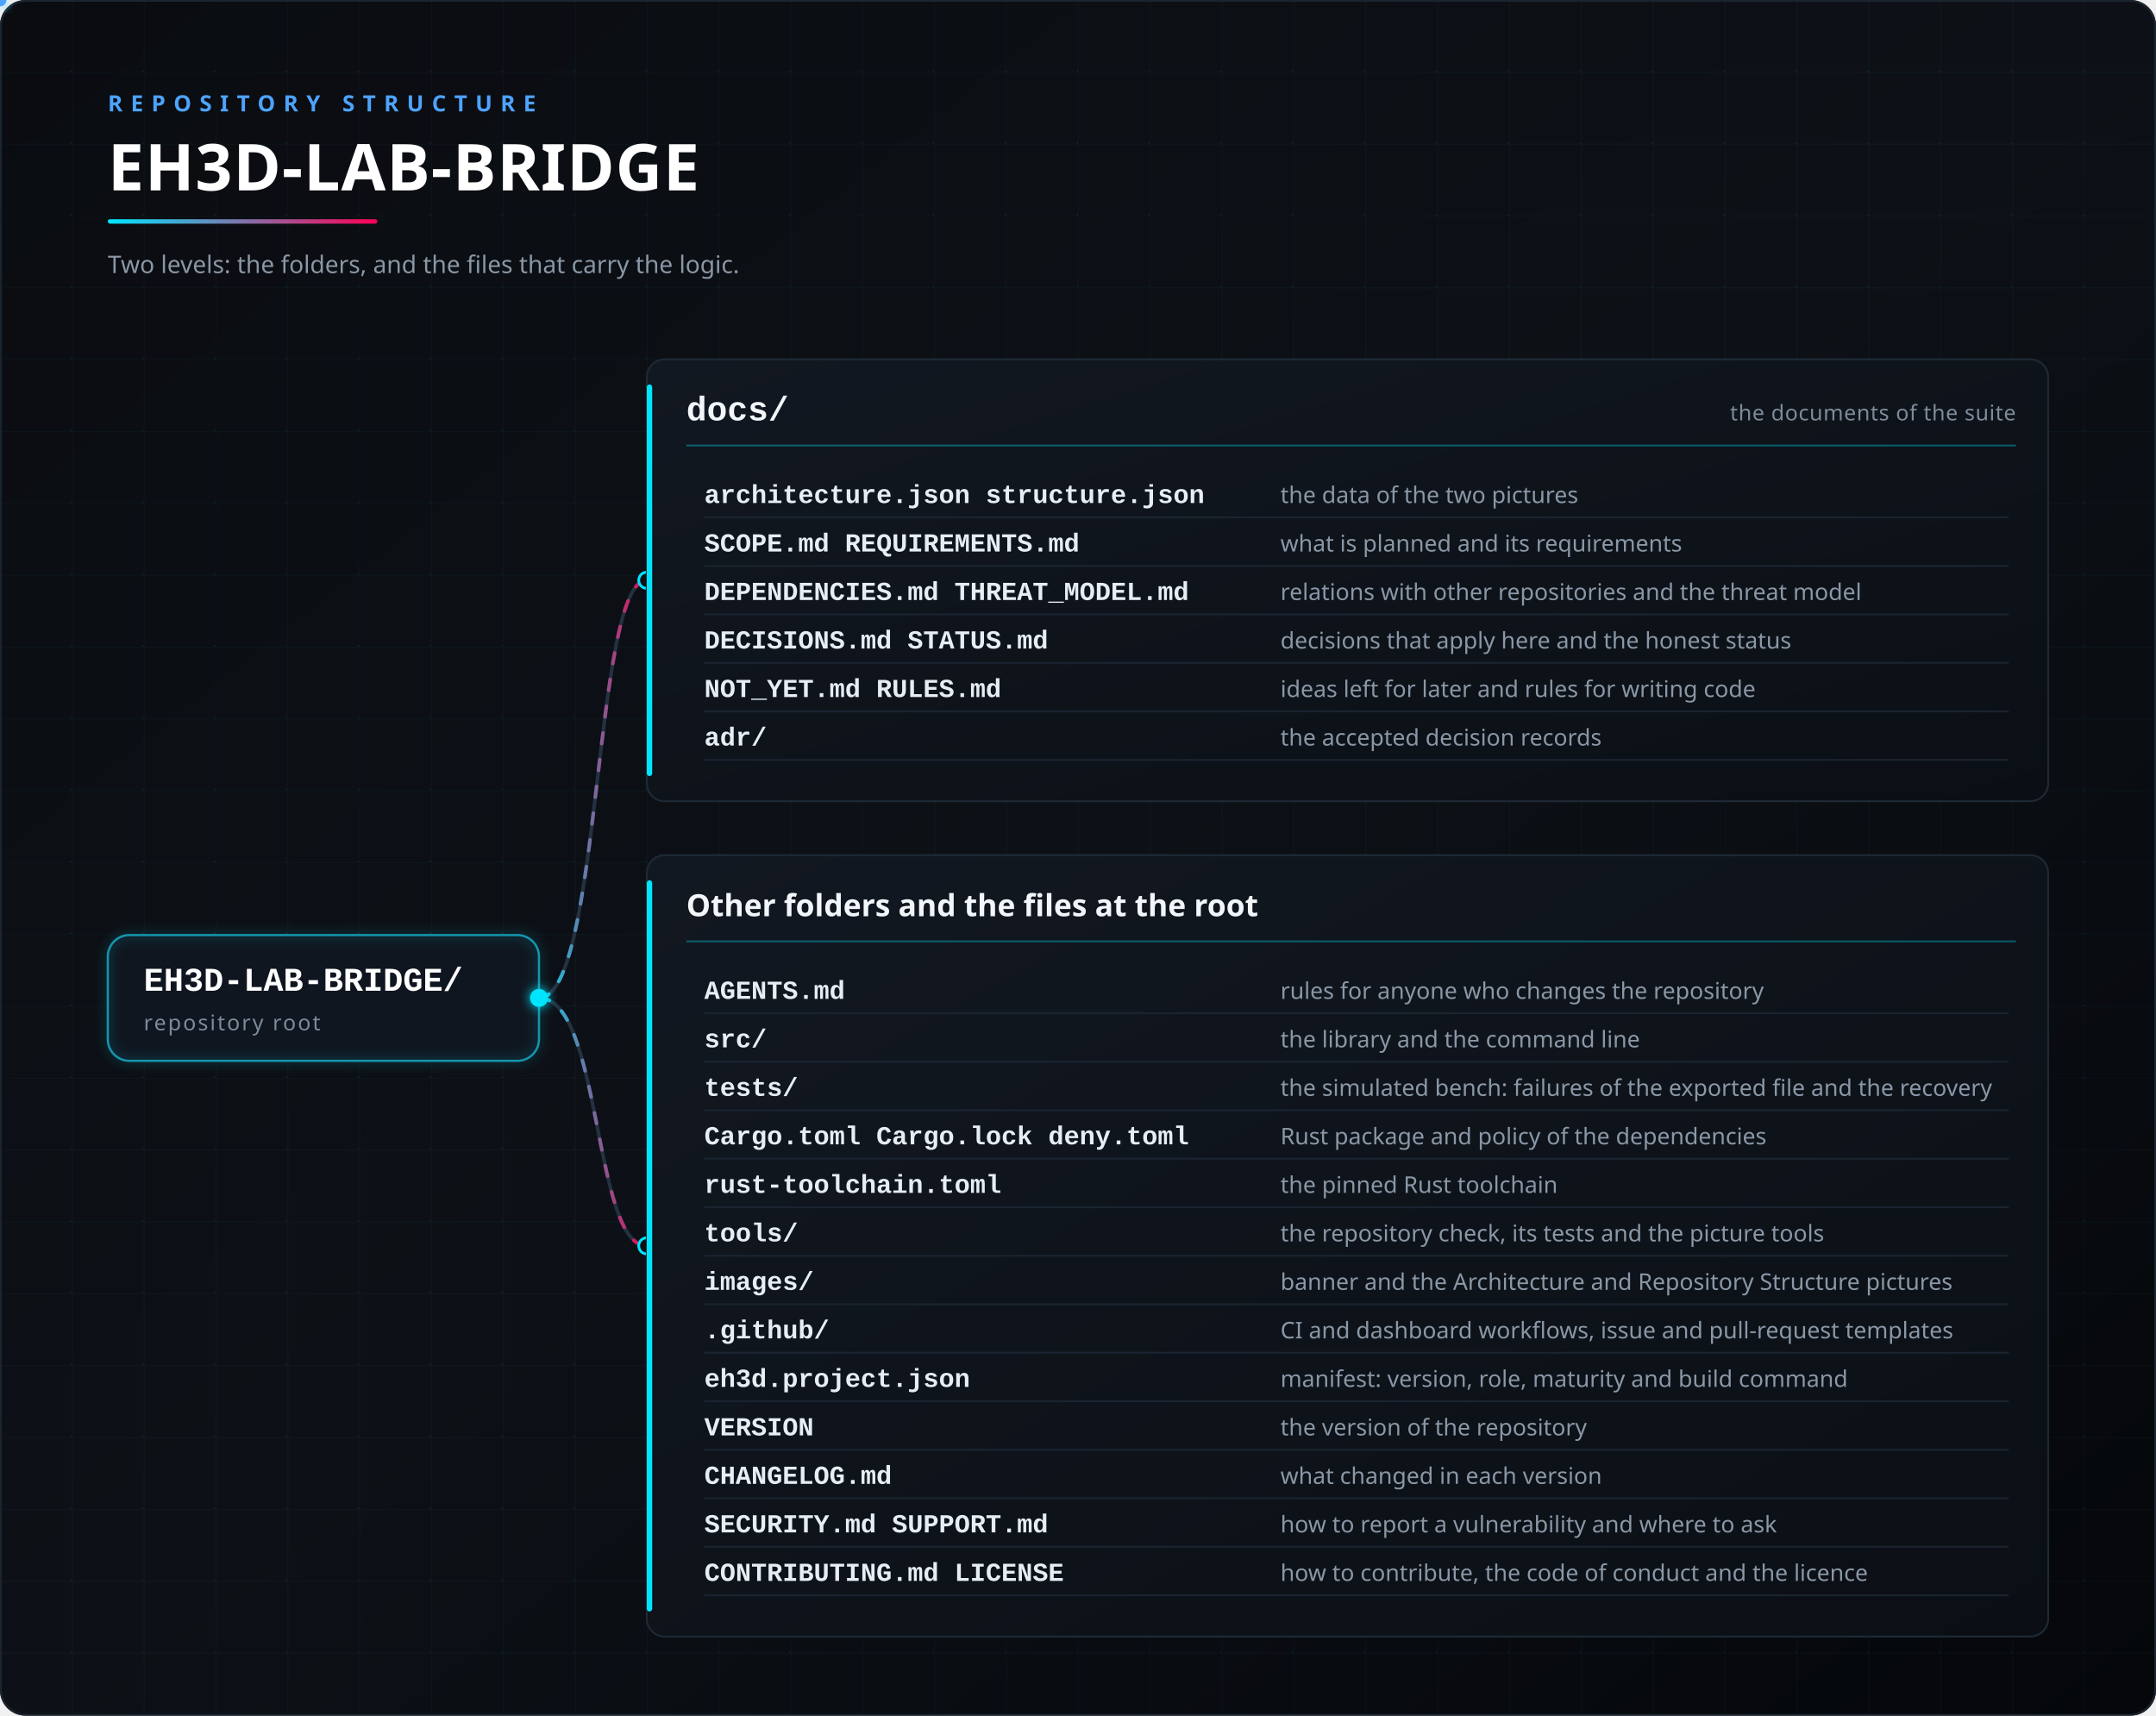
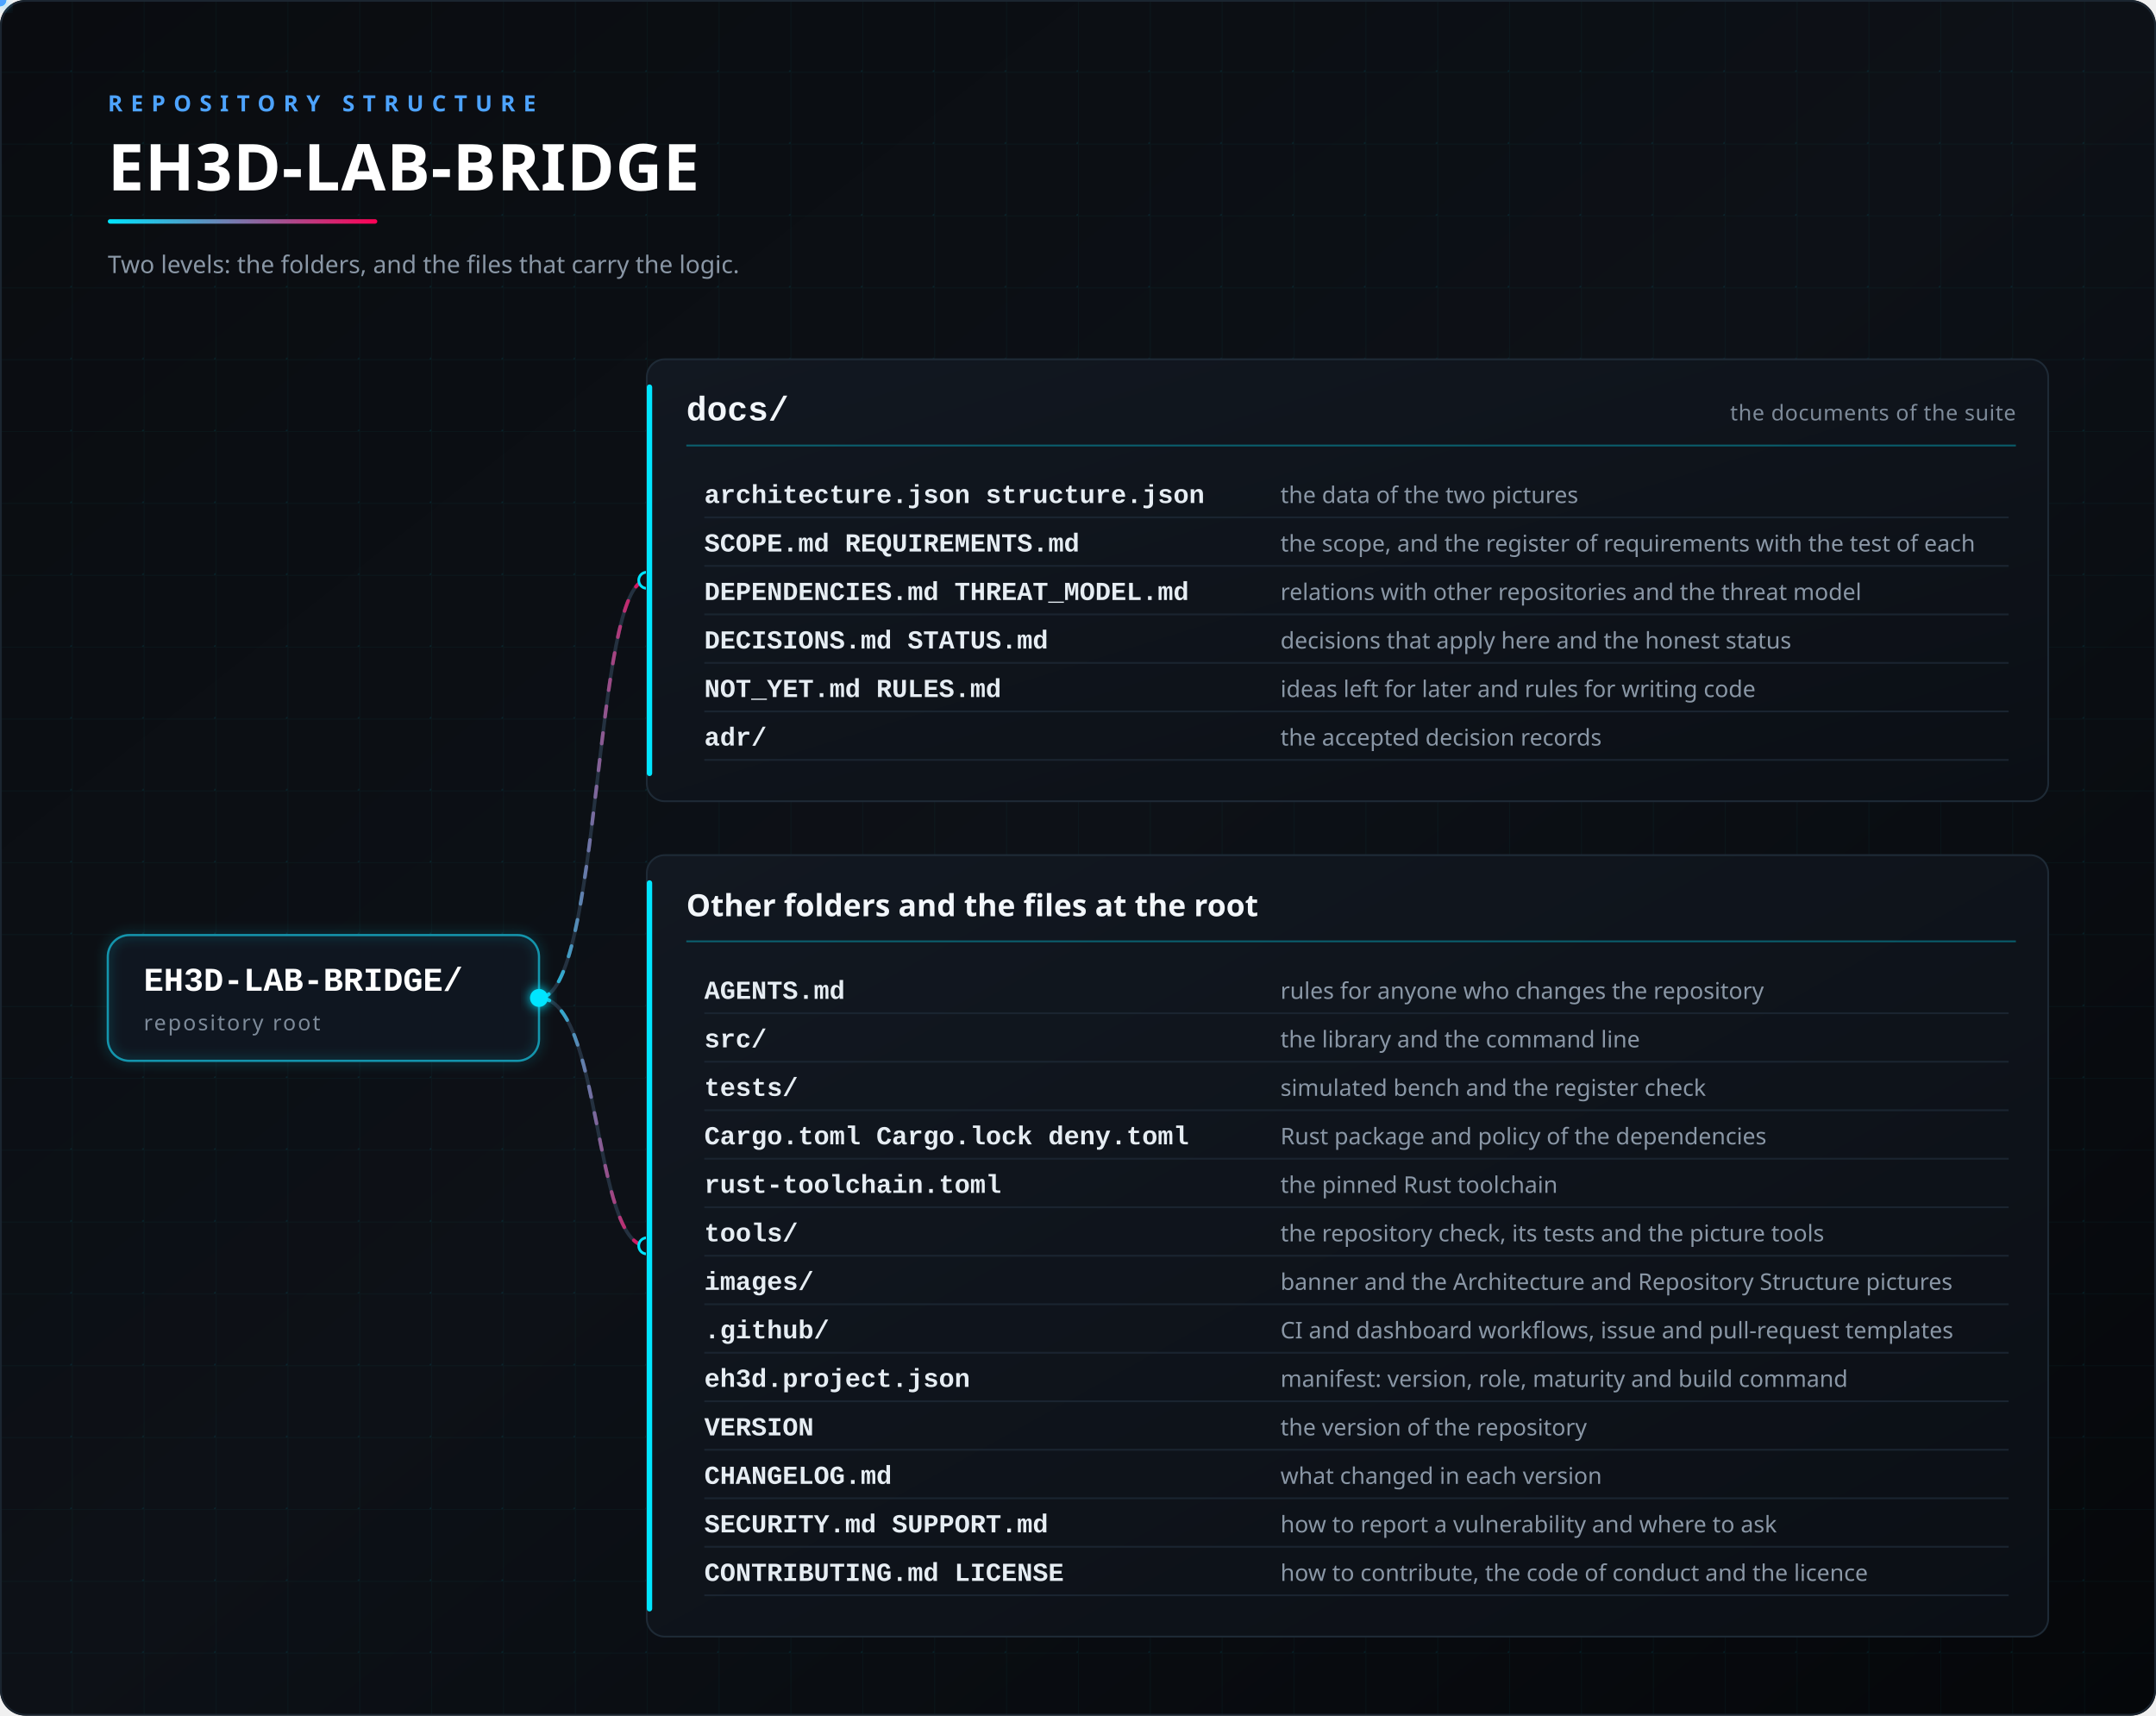
<svg xmlns="http://www.w3.org/2000/svg" viewBox="0 0 1200 955" width="100%" role="img" aria-labelledby="t d">
  <defs>
    <linearGradient id="bg" x1="0" y1="0" x2="1" y2="1">
      <stop offset="0" stop-color="#0A0C10" />
      <stop offset="0.5" stop-color="#0D1117" />
      <stop offset="1" stop-color="#05070A" />
    </linearGradient>
    <linearGradient id="card" x1="0" y1="0" x2="1" y2="1">
      <stop offset="0" stop-color="#121821" />
      <stop offset="1" stop-color="#0B0F15" />
    </linearGradient>
    <linearGradient id="line" x1="0" y1="0" x2="1" y2="0">
      <stop offset="0" stop-color="#00E5FF" />
      <stop offset="1" stop-color="#FF0055" />
    </linearGradient>
    <filter id="glow" x="-50%" y="-50%" width="200%" height="200%">
      <feGaussianBlur stdDeviation="3" result="b" />
      <feMerge>
        <feMergeNode in="b" />
        <feMergeNode in="SourceGraphic" />
      </feMerge>
    </filter>
    <pattern id="grid" width="40" height="40" patternUnits="userSpaceOnUse">
      <path d="M40 0H0V40" fill="none" stroke="#00E5FF" stroke-opacity="0.035" />
      <circle cx="40" cy="40" r="1" fill="#00E5FF" fill-opacity="0.09" />
    </pattern>
  </defs>
  <rect width="1200" height="955" rx="14" fill="url(#bg)" />
  <rect width="1200" height="955" rx="14" fill="url(#grid)" />
  <rect x="0.5" y="0.5" width="1199" height="954" rx="14" fill="none" stroke="#1B2530" />
  <text x="60" y="62" font-family="'Segoe UI','Noto Sans','Noto Sans CJK SC','Microsoft YaHei','Yu Gothic','Helvetica Neue',Helvetica,Arial,sans-serif" font-size="12.5" font-weight="600" fill="#4DA3FF" text-anchor="start" letter-spacing="4.5">REPOSITORY STRUCTURE</text>
  <text x="60" y="106" font-family="'Segoe UI','Noto Sans','Noto Sans CJK SC','Microsoft YaHei','Yu Gothic','Helvetica Neue',Helvetica,Arial,sans-serif" font-size="36" font-weight="700" fill="#FFFFFF" text-anchor="start" letter-spacing="0.5">EH3D-LAB-BRIDGE</text>
  <rect x="60" y="122" width="150" height="2.5" rx="1.25" fill="url(#line)">
    <animate attributeName="width" values="40;150;150" keyTimes="0;0.4;1" dur="3s" repeatCount="indefinite" />
  </rect>
  <text x="60" y="152" font-family="'Segoe UI','Noto Sans','Noto Sans CJK SC','Microsoft YaHei','Yu Gothic','Helvetica Neue',Helvetica,Arial,sans-serif" font-size="13.5" font-weight="400" fill="#8A97A6" text-anchor="start">Two levels: the folders, and the files that carry the logic.</text>
  <path id="c0" d="M300,555.5 C335,555.5 330,323 360,323" fill="none" stroke="#243140" stroke-width="2" />
  <path d="M300,555.5 C335,555.5 330,323 360,323" fill="none" stroke="url(#line)" stroke-width="2" stroke-linecap="round" stroke-dasharray="6 9" opacity="0.9">
    <animate attributeName="stroke-dashoffset" from="0" to="-30" dur="1.6s" repeatCount="indefinite" />
  </path>
  <circle cx="360" cy="323" r="4.5" fill="#0D1117" stroke="#00E5FF" stroke-width="1.5" />
  <path id="c1" d="M300,555.5 C335,555.5 330,693.5 360,693.5" fill="none" stroke="#243140" stroke-width="2" />
  <path d="M300,555.5 C335,555.5 330,693.5 360,693.5" fill="none" stroke="url(#line)" stroke-width="2" stroke-linecap="round" stroke-dasharray="6 9" opacity="0.9">
    <animate attributeName="stroke-dashoffset" from="0" to="-30" dur="1.6s" repeatCount="indefinite" />
  </path>
  <circle cx="360" cy="693.5" r="4.5" fill="#0D1117" stroke="#00E5FF" stroke-width="1.5" />
  <circle r="3.5" fill="#00E5FF" filter="url(#glow)">
    <animateMotion dur="3.4s" repeatCount="indefinite">
      <mpath href="#c0" />
    </animateMotion>
  </circle>
  <circle r="3.5" fill="#4DA3FF" filter="url(#glow)">
    <animateMotion dur="4.2s" repeatCount="indefinite">
      <mpath href="#c1" />
    </animateMotion>
  </circle>
  <rect x="60" y="520.5" width="240" height="70" rx="12" fill="#0F1620" stroke="#2A3A4C" stroke-width="1.2" />
  <rect x="60" y="520.5" width="240" height="70" rx="12" fill="none" stroke="#00E5FF" stroke-opacity="0.5" stroke-width="1.2" filter="url(#glow)">
    <animate attributeName="stroke-opacity" values="0.15;0.6;0.15" dur="3.6s" repeatCount="indefinite" />
  </rect>
  <text x="80" y="551.5" font-family="'JetBrains Mono','Cascadia Code','SFMono-Regular',Consolas,'Liberation Mono',monospace" font-size="18.5" font-weight="700" fill="#FFFFFF" text-anchor="start">EH3D-LAB-BRIDGE/</text>
  <text x="80" y="573.5" font-family="'Segoe UI','Noto Sans','Noto Sans CJK SC','Microsoft YaHei','Yu Gothic','Helvetica Neue',Helvetica,Arial,sans-serif" font-size="12" font-weight="400" fill="#7D8A99" text-anchor="start" letter-spacing="1">repository root</text>
  <circle cx="300" cy="555.5" r="5" fill="#00E5FF" filter="url(#glow)" />
  <rect x="360" y="200" width="780" height="246" rx="10" fill="url(#card)" stroke="#1E2A36" stroke-width="1" />
  <rect x="360" y="214" width="3" height="218" rx="1.5" fill="#00E5FF">
    <animate attributeName="opacity" values="0.55;1;0.55" dur="4s" begin="0s" repeatCount="indefinite" />
  </rect>
  <text x="382" y="234" font-family="'JetBrains Mono','Cascadia Code','SFMono-Regular',Consolas,'Liberation Mono',monospace" font-size="19" font-weight="700" fill="#F2F6FA" text-anchor="start">docs/</text>
  <text x="1122" y="234" font-family="'Segoe UI','Noto Sans','Noto Sans CJK SC','Microsoft YaHei','Yu Gothic','Helvetica Neue',Helvetica,Arial,sans-serif" font-size="12" font-weight="400" fill="#7D8A99" text-anchor="end" letter-spacing="0.3">the documents of the suite</text>
  <line x1="382" y1="248" x2="1122" y2="248" stroke="#00E5FF" stroke-opacity="0.35" stroke-width="1" />
  <text x="392" y="280" font-family="'JetBrains Mono','Cascadia Code','SFMono-Regular',Consolas,'Liberation Mono',monospace" font-size="14.5" font-weight="600" fill="#E6EDF3" text-anchor="start">architecture.json  structure.json</text>
  <text x="712.67" y="280" font-family="'Segoe UI','Noto Sans','Noto Sans CJK SC','Microsoft YaHei','Yu Gothic','Helvetica Neue',Helvetica,Arial,sans-serif" font-size="12.8" font-weight="400" fill="#8A97A6" text-anchor="start">the data of the two pictures</text>
  <line x1="392" y1="288" x2="1118" y2="288" stroke="#1A2430" stroke-width="1" />
  <text x="392" y="307" font-family="'JetBrains Mono','Cascadia Code','SFMono-Regular',Consolas,'Liberation Mono',monospace" font-size="14.5" font-weight="600" fill="#E6EDF3" text-anchor="start">SCOPE.md  REQUIREMENTS.md</text>
-   <text x="712.67" y="307" font-family="'Segoe UI','Noto Sans','Noto Sans CJK SC','Microsoft YaHei','Yu Gothic','Helvetica Neue',Helvetica,Arial,sans-serif" font-size="12.8" font-weight="400" fill="#8A97A6" text-anchor="start">what is planned and its requirements</text>
+   <text x="712.67" y="307" font-family="'Segoe UI','Noto Sans','Noto Sans CJK SC','Microsoft YaHei','Yu Gothic','Helvetica Neue',Helvetica,Arial,sans-serif" font-size="12.8" font-weight="400" fill="#8A97A6" text-anchor="start">the scope, and the register of requirements with the test of each</text>
  <line x1="392" y1="315" x2="1118" y2="315" stroke="#1A2430" stroke-width="1" />
  <text x="392" y="334" font-family="'JetBrains Mono','Cascadia Code','SFMono-Regular',Consolas,'Liberation Mono',monospace" font-size="14.5" font-weight="600" fill="#E6EDF3" text-anchor="start">DEPENDENCIES.md  THREAT_MODEL.md</text>
  <text x="712.67" y="334" font-family="'Segoe UI','Noto Sans','Noto Sans CJK SC','Microsoft YaHei','Yu Gothic','Helvetica Neue',Helvetica,Arial,sans-serif" font-size="12.8" font-weight="400" fill="#8A97A6" text-anchor="start">relations with other repositories and the threat model</text>
  <line x1="392" y1="342" x2="1118" y2="342" stroke="#1A2430" stroke-width="1" />
  <text x="392" y="361" font-family="'JetBrains Mono','Cascadia Code','SFMono-Regular',Consolas,'Liberation Mono',monospace" font-size="14.5" font-weight="600" fill="#E6EDF3" text-anchor="start">DECISIONS.md  STATUS.md</text>
  <text x="712.67" y="361" font-family="'Segoe UI','Noto Sans','Noto Sans CJK SC','Microsoft YaHei','Yu Gothic','Helvetica Neue',Helvetica,Arial,sans-serif" font-size="12.8" font-weight="400" fill="#8A97A6" text-anchor="start">decisions that apply here and the honest status</text>
  <line x1="392" y1="369" x2="1118" y2="369" stroke="#1A2430" stroke-width="1" />
  <text x="392" y="388" font-family="'JetBrains Mono','Cascadia Code','SFMono-Regular',Consolas,'Liberation Mono',monospace" font-size="14.5" font-weight="600" fill="#E6EDF3" text-anchor="start">NOT_YET.md  RULES.md</text>
  <text x="712.67" y="388" font-family="'Segoe UI','Noto Sans','Noto Sans CJK SC','Microsoft YaHei','Yu Gothic','Helvetica Neue',Helvetica,Arial,sans-serif" font-size="12.8" font-weight="400" fill="#8A97A6" text-anchor="start">ideas left for later and rules for writing code</text>
  <line x1="392" y1="396" x2="1118" y2="396" stroke="#1A2430" stroke-width="1" />
  <text x="392" y="415" font-family="'JetBrains Mono','Cascadia Code','SFMono-Regular',Consolas,'Liberation Mono',monospace" font-size="14.5" font-weight="600" fill="#E6EDF3" text-anchor="start">adr/</text>
  <text x="712.67" y="415" font-family="'Segoe UI','Noto Sans','Noto Sans CJK SC','Microsoft YaHei','Yu Gothic','Helvetica Neue',Helvetica,Arial,sans-serif" font-size="12.8" font-weight="400" fill="#8A97A6" text-anchor="start">the accepted decision records</text>
  <line x1="392" y1="423" x2="1118" y2="423" stroke="#1A2430" stroke-width="1" />
  <rect x="360" y="476" width="780" height="435" rx="10" fill="url(#card)" stroke="#1E2A36" stroke-width="1" />
  <rect x="360" y="490" width="3" height="407" rx="1.5" fill="#00E5FF">
    <animate attributeName="opacity" values="0.55;1;0.55" dur="4s" begin="0.6s" repeatCount="indefinite" />
  </rect>
  <text x="382" y="510" font-family="'Segoe UI','Noto Sans','Noto Sans CJK SC','Microsoft YaHei','Yu Gothic','Helvetica Neue',Helvetica,Arial,sans-serif" font-size="17" font-weight="700" fill="#F2F6FA" text-anchor="start">Other folders and the files at the root</text>
  <line x1="382" y1="524" x2="1122" y2="524" stroke="#00E5FF" stroke-opacity="0.35" stroke-width="1" />
  <text x="392" y="556" font-family="'JetBrains Mono','Cascadia Code','SFMono-Regular',Consolas,'Liberation Mono',monospace" font-size="14.5" font-weight="600" fill="#E6EDF3" text-anchor="start">AGENTS.md</text>
  <text x="712.67" y="556" font-family="'Segoe UI','Noto Sans','Noto Sans CJK SC','Microsoft YaHei','Yu Gothic','Helvetica Neue',Helvetica,Arial,sans-serif" font-size="12.8" font-weight="400" fill="#8A97A6" text-anchor="start">rules for anyone who changes the repository</text>
  <line x1="392" y1="564" x2="1118" y2="564" stroke="#1A2430" stroke-width="1" />
  <text x="392" y="583" font-family="'JetBrains Mono','Cascadia Code','SFMono-Regular',Consolas,'Liberation Mono',monospace" font-size="14.5" font-weight="600" fill="#E6EDF3" text-anchor="start">src/</text>
  <text x="712.67" y="583" font-family="'Segoe UI','Noto Sans','Noto Sans CJK SC','Microsoft YaHei','Yu Gothic','Helvetica Neue',Helvetica,Arial,sans-serif" font-size="12.8" font-weight="400" fill="#8A97A6" text-anchor="start">the library and the command line</text>
  <line x1="392" y1="591" x2="1118" y2="591" stroke="#1A2430" stroke-width="1" />
  <text x="392" y="610" font-family="'JetBrains Mono','Cascadia Code','SFMono-Regular',Consolas,'Liberation Mono',monospace" font-size="14.5" font-weight="600" fill="#E6EDF3" text-anchor="start">tests/</text>
-   <text x="712.67" y="610" font-family="'Segoe UI','Noto Sans','Noto Sans CJK SC','Microsoft YaHei','Yu Gothic','Helvetica Neue',Helvetica,Arial,sans-serif" font-size="12.8" font-weight="400" fill="#8A97A6" text-anchor="start">the simulated bench: failures of the exported file and the recovery</text>
+   <text x="712.67" y="610" font-family="'Segoe UI','Noto Sans','Noto Sans CJK SC','Microsoft YaHei','Yu Gothic','Helvetica Neue',Helvetica,Arial,sans-serif" font-size="12.8" font-weight="400" fill="#8A97A6" text-anchor="start">simulated bench and the register check</text>
  <line x1="392" y1="618" x2="1118" y2="618" stroke="#1A2430" stroke-width="1" />
  <text x="392" y="637" font-family="'JetBrains Mono','Cascadia Code','SFMono-Regular',Consolas,'Liberation Mono',monospace" font-size="14.5" font-weight="600" fill="#E6EDF3" text-anchor="start">Cargo.toml  Cargo.lock  deny.toml</text>
  <text x="712.67" y="637" font-family="'Segoe UI','Noto Sans','Noto Sans CJK SC','Microsoft YaHei','Yu Gothic','Helvetica Neue',Helvetica,Arial,sans-serif" font-size="12.8" font-weight="400" fill="#8A97A6" text-anchor="start">Rust package and policy of the dependencies</text>
  <line x1="392" y1="645" x2="1118" y2="645" stroke="#1A2430" stroke-width="1" />
  <text x="392" y="664" font-family="'JetBrains Mono','Cascadia Code','SFMono-Regular',Consolas,'Liberation Mono',monospace" font-size="14.5" font-weight="600" fill="#E6EDF3" text-anchor="start">rust-toolchain.toml</text>
  <text x="712.67" y="664" font-family="'Segoe UI','Noto Sans','Noto Sans CJK SC','Microsoft YaHei','Yu Gothic','Helvetica Neue',Helvetica,Arial,sans-serif" font-size="12.8" font-weight="400" fill="#8A97A6" text-anchor="start">the pinned Rust toolchain</text>
  <line x1="392" y1="672" x2="1118" y2="672" stroke="#1A2430" stroke-width="1" />
  <text x="392" y="691" font-family="'JetBrains Mono','Cascadia Code','SFMono-Regular',Consolas,'Liberation Mono',monospace" font-size="14.5" font-weight="600" fill="#E6EDF3" text-anchor="start">tools/</text>
  <text x="712.67" y="691" font-family="'Segoe UI','Noto Sans','Noto Sans CJK SC','Microsoft YaHei','Yu Gothic','Helvetica Neue',Helvetica,Arial,sans-serif" font-size="12.8" font-weight="400" fill="#8A97A6" text-anchor="start">the repository check, its tests and the picture tools</text>
  <line x1="392" y1="699" x2="1118" y2="699" stroke="#1A2430" stroke-width="1" />
  <text x="392" y="718" font-family="'JetBrains Mono','Cascadia Code','SFMono-Regular',Consolas,'Liberation Mono',monospace" font-size="14.5" font-weight="600" fill="#E6EDF3" text-anchor="start">images/</text>
  <text x="712.67" y="718" font-family="'Segoe UI','Noto Sans','Noto Sans CJK SC','Microsoft YaHei','Yu Gothic','Helvetica Neue',Helvetica,Arial,sans-serif" font-size="12.8" font-weight="400" fill="#8A97A6" text-anchor="start">banner and the Architecture and Repository Structure pictures</text>
  <line x1="392" y1="726" x2="1118" y2="726" stroke="#1A2430" stroke-width="1" />
  <text x="392" y="745" font-family="'JetBrains Mono','Cascadia Code','SFMono-Regular',Consolas,'Liberation Mono',monospace" font-size="14.5" font-weight="600" fill="#E6EDF3" text-anchor="start">.github/</text>
  <text x="712.67" y="745" font-family="'Segoe UI','Noto Sans','Noto Sans CJK SC','Microsoft YaHei','Yu Gothic','Helvetica Neue',Helvetica,Arial,sans-serif" font-size="12.8" font-weight="400" fill="#8A97A6" text-anchor="start">CI and dashboard workflows, issue and pull-request templates</text>
  <line x1="392" y1="753" x2="1118" y2="753" stroke="#1A2430" stroke-width="1" />
  <text x="392" y="772" font-family="'JetBrains Mono','Cascadia Code','SFMono-Regular',Consolas,'Liberation Mono',monospace" font-size="14.5" font-weight="600" fill="#E6EDF3" text-anchor="start">eh3d.project.json</text>
  <text x="712.67" y="772" font-family="'Segoe UI','Noto Sans','Noto Sans CJK SC','Microsoft YaHei','Yu Gothic','Helvetica Neue',Helvetica,Arial,sans-serif" font-size="12.8" font-weight="400" fill="#8A97A6" text-anchor="start">manifest: version, role, maturity and build command</text>
  <line x1="392" y1="780" x2="1118" y2="780" stroke="#1A2430" stroke-width="1" />
  <text x="392" y="799" font-family="'JetBrains Mono','Cascadia Code','SFMono-Regular',Consolas,'Liberation Mono',monospace" font-size="14.5" font-weight="600" fill="#E6EDF3" text-anchor="start">VERSION</text>
  <text x="712.67" y="799" font-family="'Segoe UI','Noto Sans','Noto Sans CJK SC','Microsoft YaHei','Yu Gothic','Helvetica Neue',Helvetica,Arial,sans-serif" font-size="12.8" font-weight="400" fill="#8A97A6" text-anchor="start">the version of the repository</text>
  <line x1="392" y1="807" x2="1118" y2="807" stroke="#1A2430" stroke-width="1" />
  <text x="392" y="826" font-family="'JetBrains Mono','Cascadia Code','SFMono-Regular',Consolas,'Liberation Mono',monospace" font-size="14.5" font-weight="600" fill="#E6EDF3" text-anchor="start">CHANGELOG.md</text>
  <text x="712.67" y="826" font-family="'Segoe UI','Noto Sans','Noto Sans CJK SC','Microsoft YaHei','Yu Gothic','Helvetica Neue',Helvetica,Arial,sans-serif" font-size="12.8" font-weight="400" fill="#8A97A6" text-anchor="start">what changed in each version</text>
  <line x1="392" y1="834" x2="1118" y2="834" stroke="#1A2430" stroke-width="1" />
  <text x="392" y="853" font-family="'JetBrains Mono','Cascadia Code','SFMono-Regular',Consolas,'Liberation Mono',monospace" font-size="14.5" font-weight="600" fill="#E6EDF3" text-anchor="start">SECURITY.md  SUPPORT.md</text>
  <text x="712.67" y="853" font-family="'Segoe UI','Noto Sans','Noto Sans CJK SC','Microsoft YaHei','Yu Gothic','Helvetica Neue',Helvetica,Arial,sans-serif" font-size="12.8" font-weight="400" fill="#8A97A6" text-anchor="start">how to report a vulnerability and where to ask</text>
  <line x1="392" y1="861" x2="1118" y2="861" stroke="#1A2430" stroke-width="1" />
  <text x="392" y="880" font-family="'JetBrains Mono','Cascadia Code','SFMono-Regular',Consolas,'Liberation Mono',monospace" font-size="14.5" font-weight="600" fill="#E6EDF3" text-anchor="start">CONTRIBUTING.md  LICENSE</text>
  <text x="712.67" y="880" font-family="'Segoe UI','Noto Sans','Noto Sans CJK SC','Microsoft YaHei','Yu Gothic','Helvetica Neue',Helvetica,Arial,sans-serif" font-size="12.8" font-weight="400" fill="#8A97A6" text-anchor="start">how to contribute, the code of conduct and the licence</text>
  <line x1="392" y1="888" x2="1118" y2="888" stroke="#1A2430" stroke-width="1" />
</svg>
